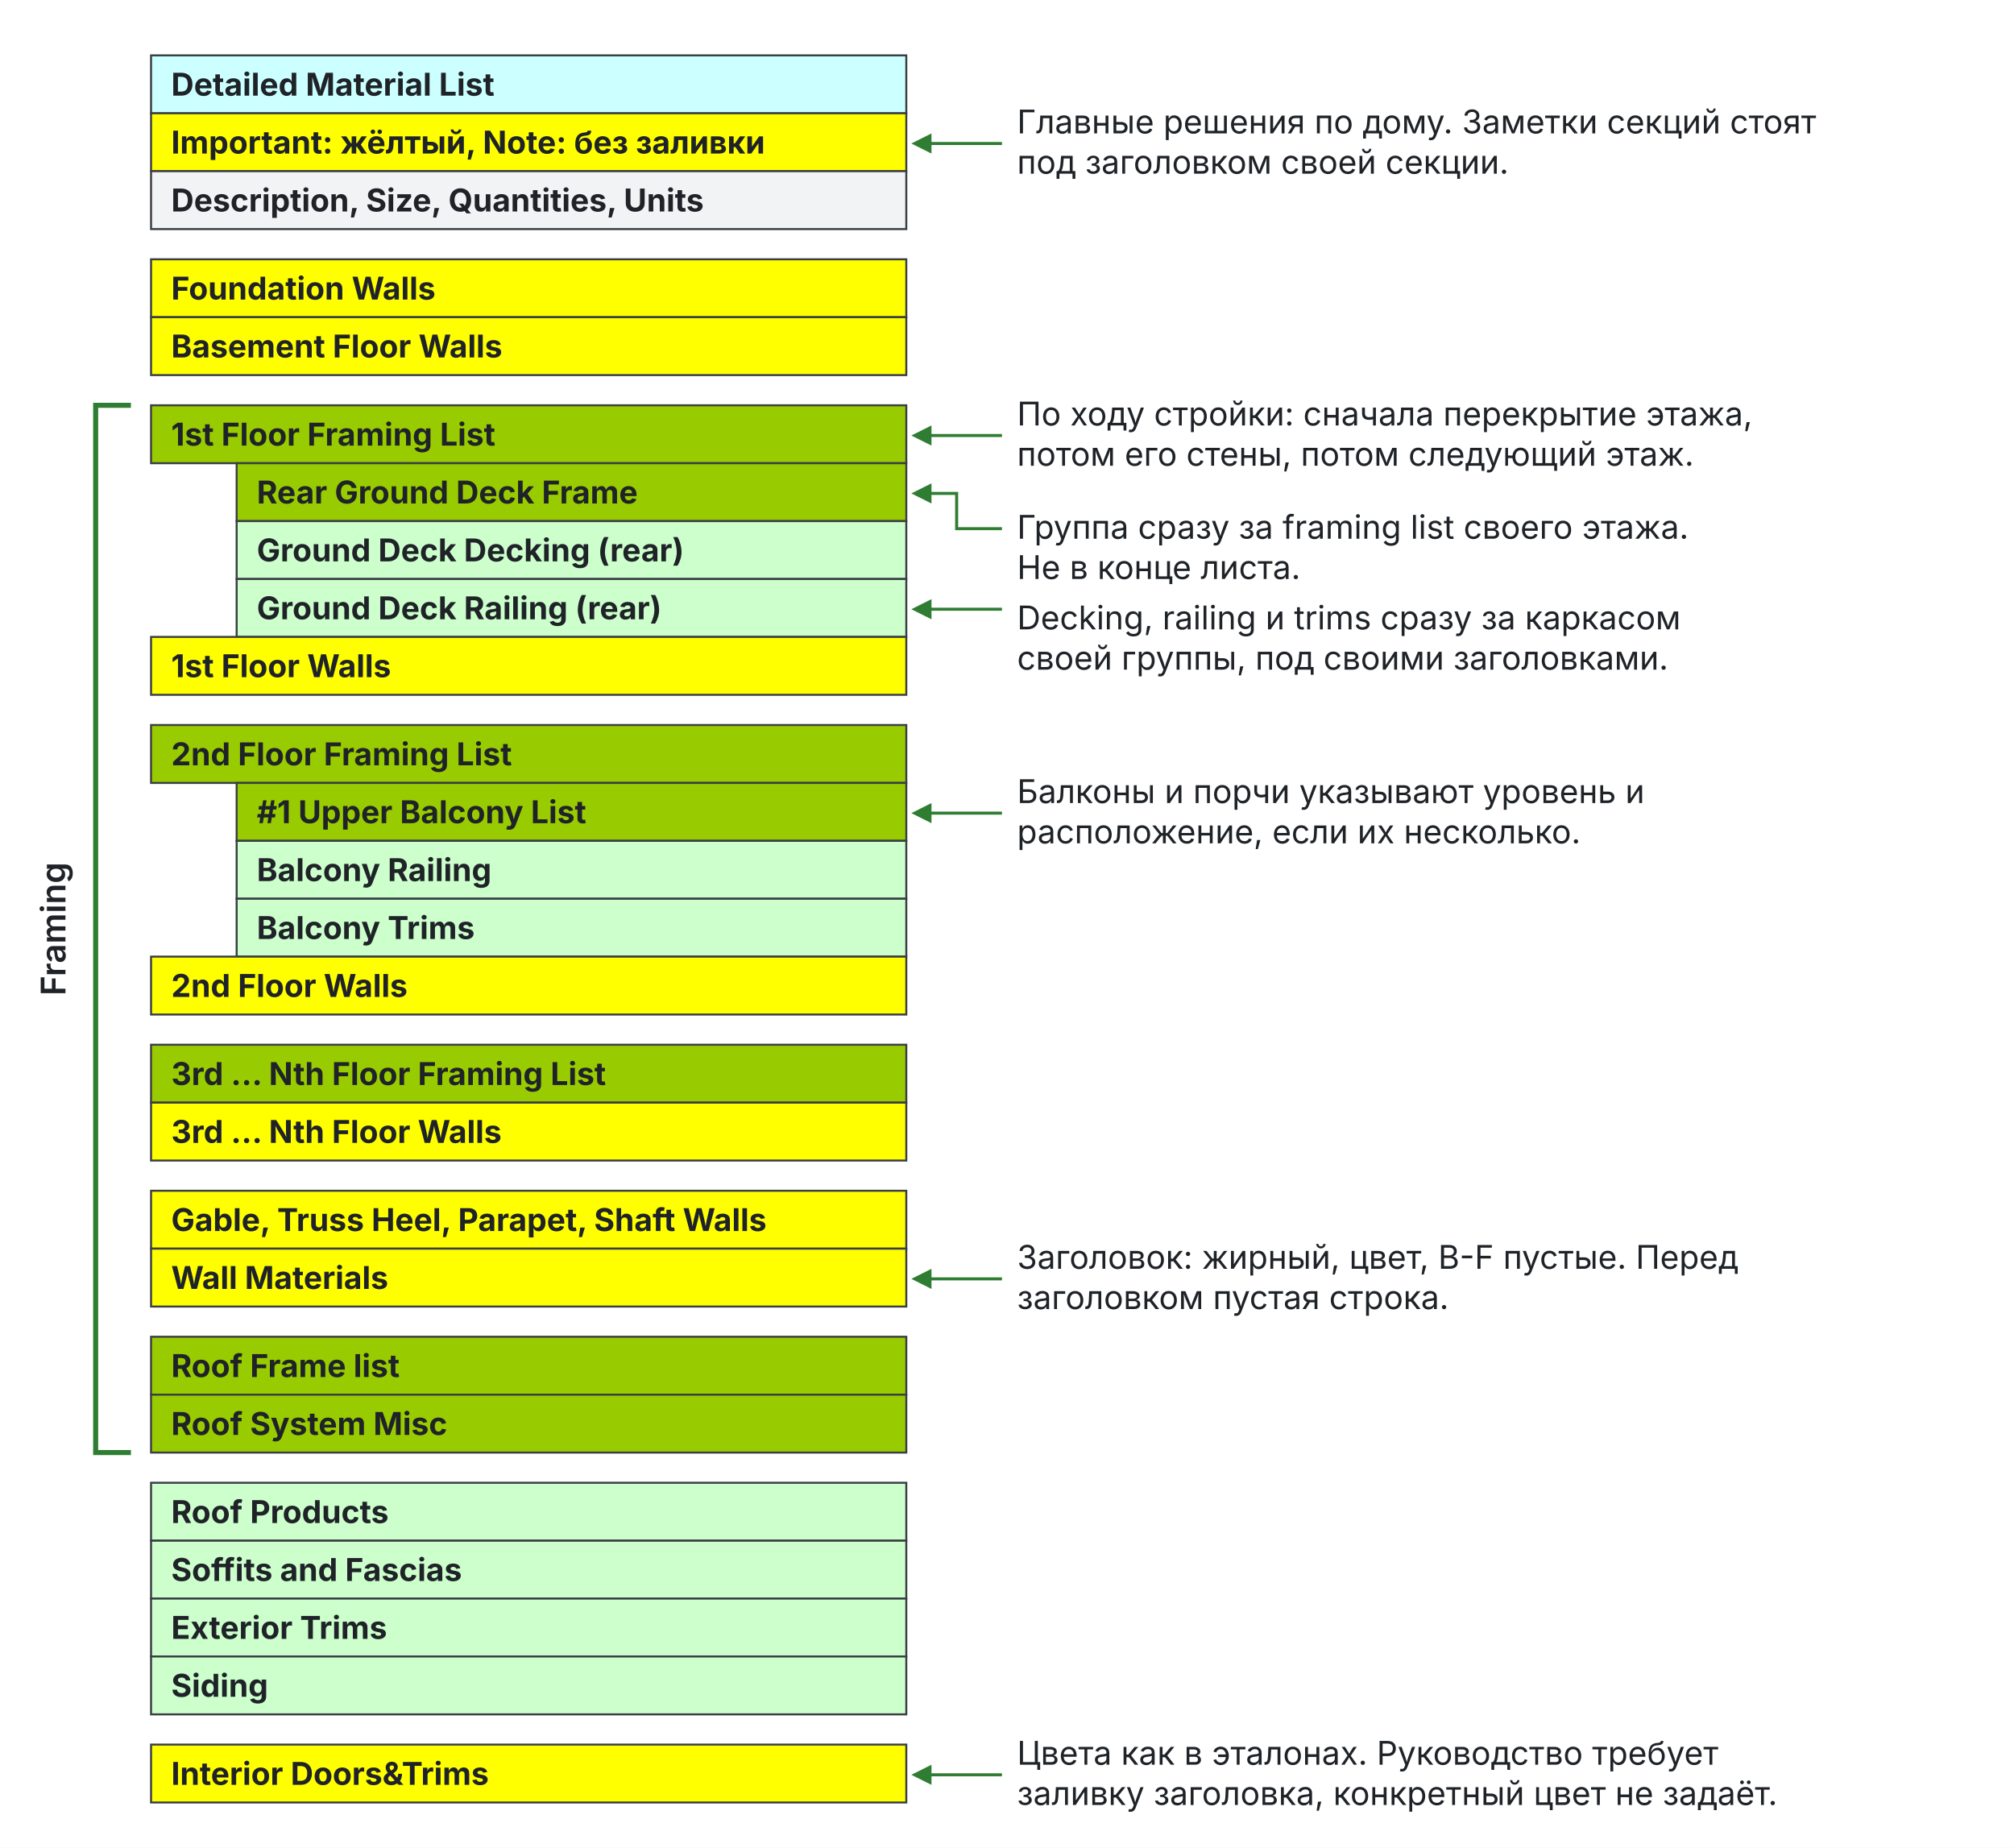
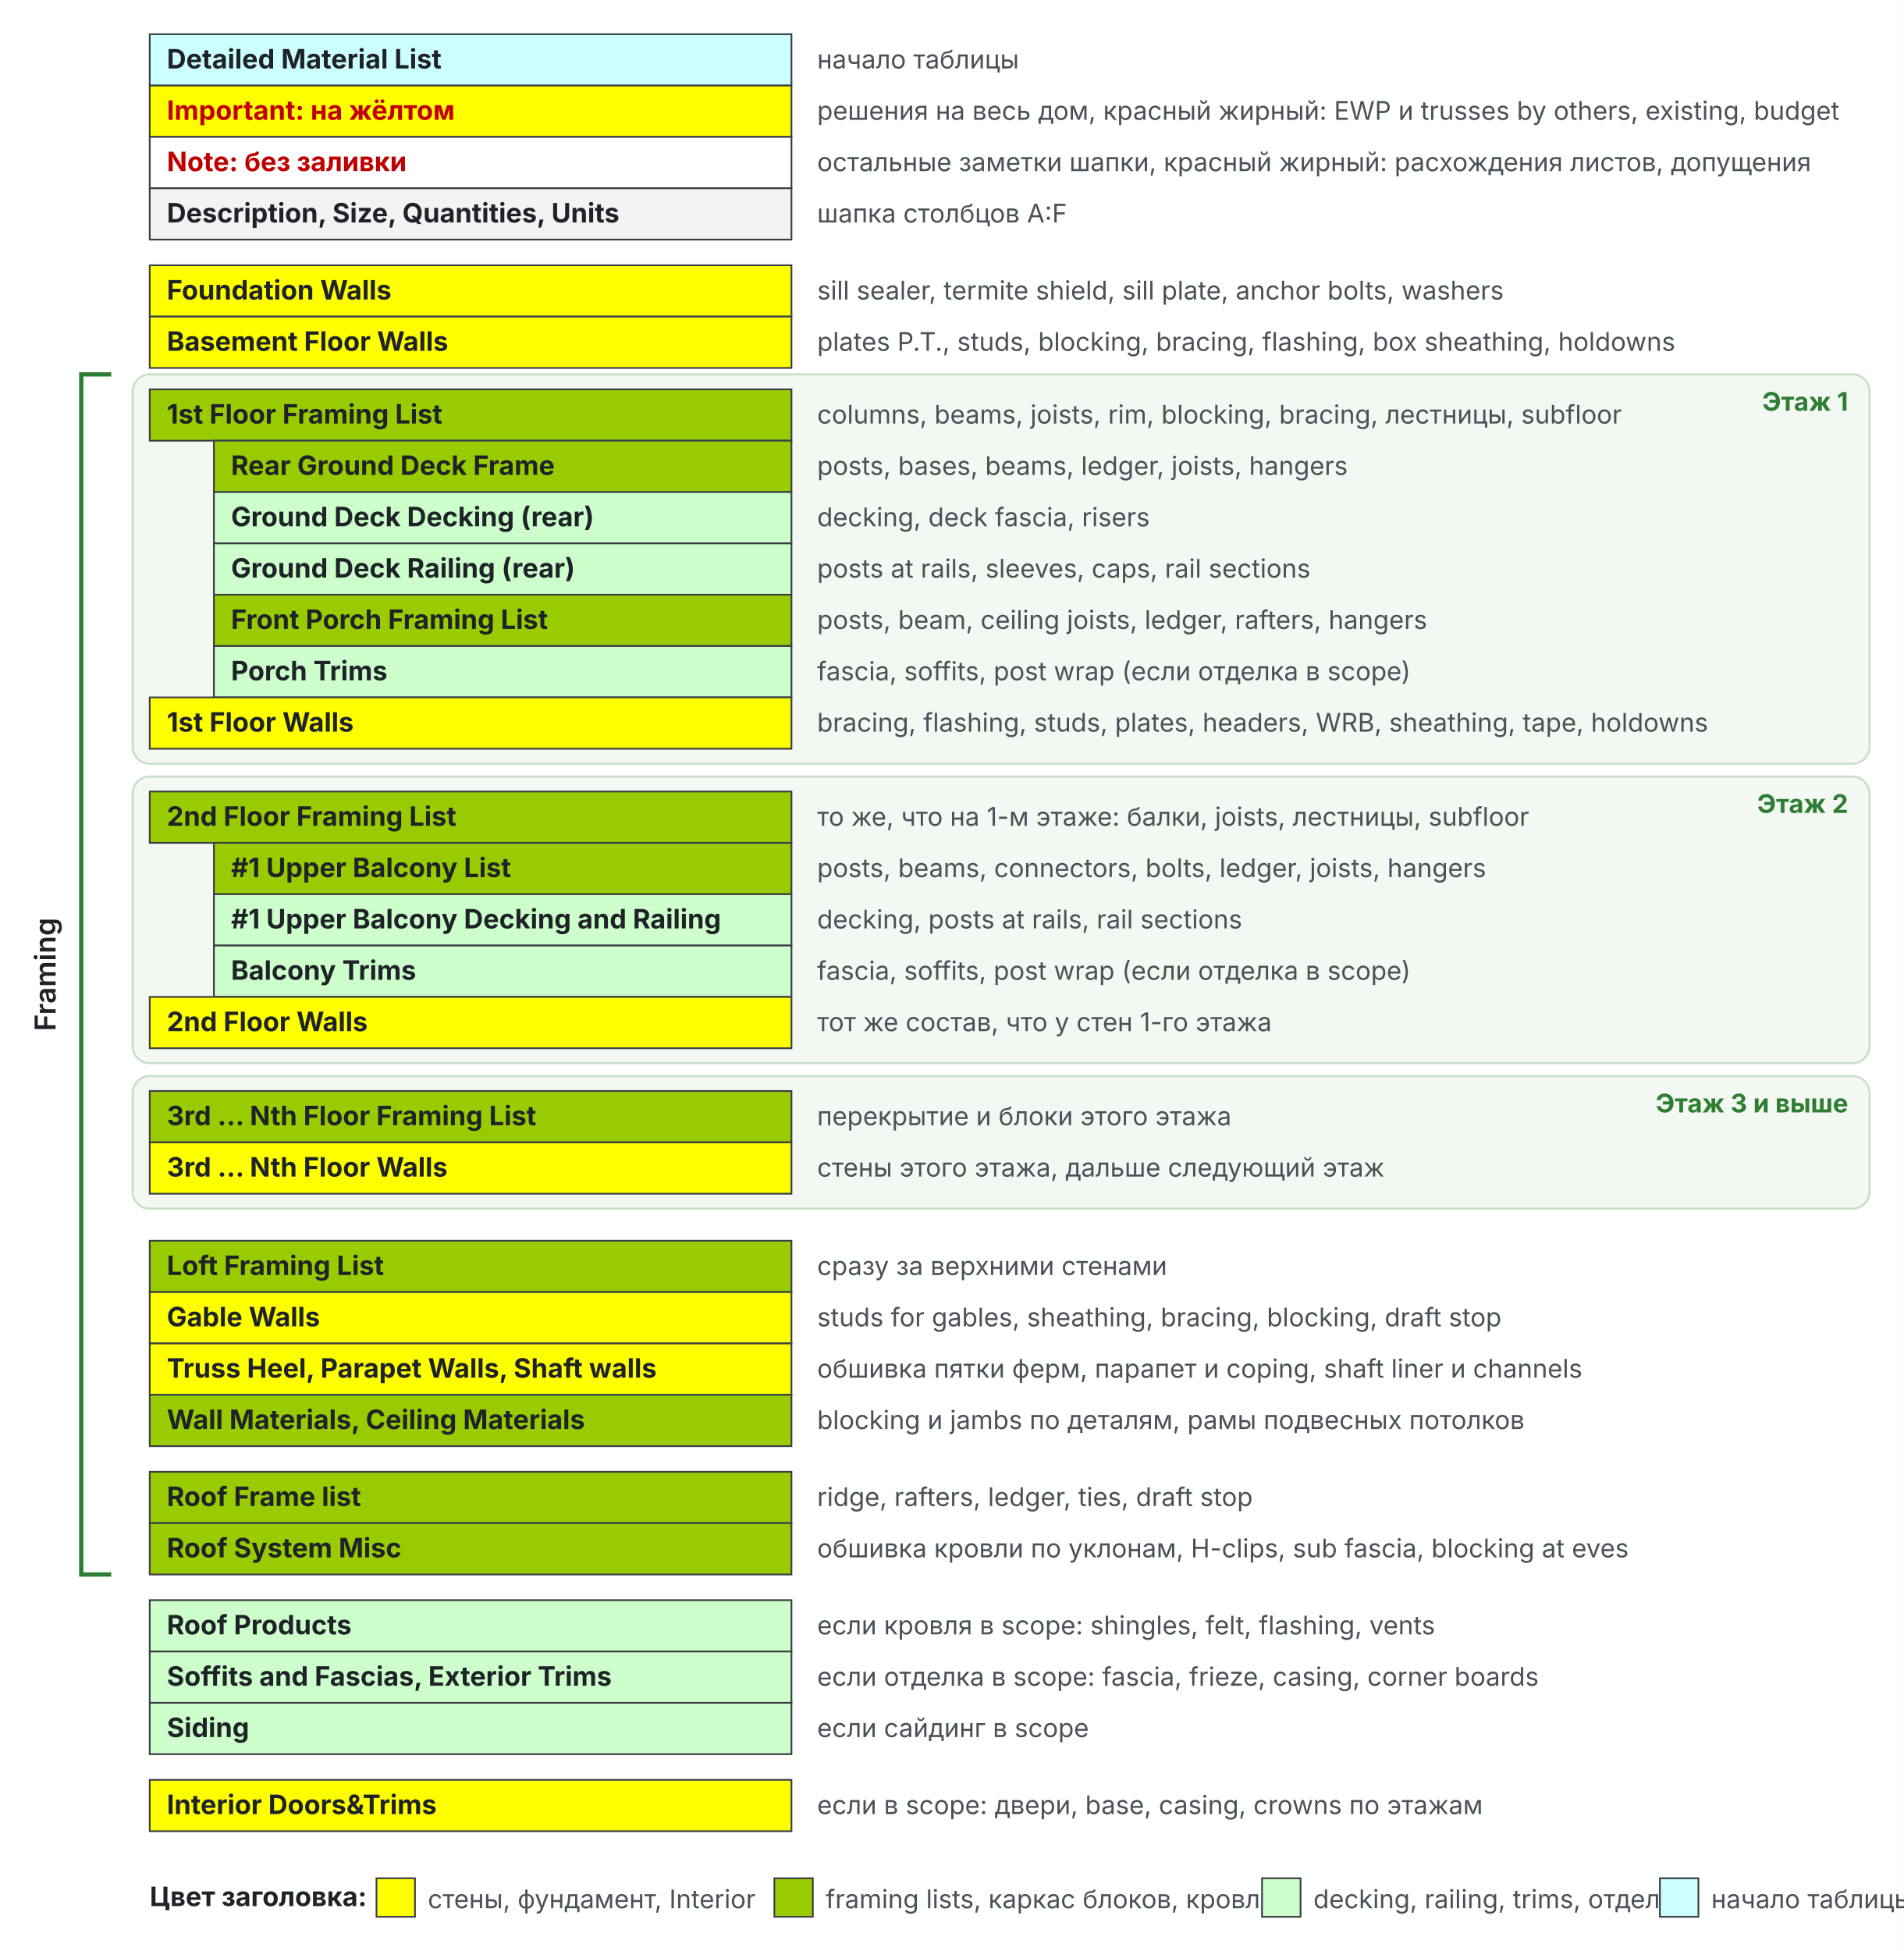
- <svg xmlns="http://www.w3.org/2000/svg" width="800" height="734" viewBox="0 0 800 734" role="img" aria-labelledby="t d">
-   <style>text{font-family:Inter,"Segoe UI",Arial,sans-serif}.n{font-size:13px}.cb{font-size:12.5px;font-weight:700}.bt{font-size:13.5px;font-weight:600;fill:#1f2328}</style>
-   <rect width="800" height="734" fill="#ffffff" />
-   <rect x="60" y="22" width="300" height="23" fill="#CCFFFF" stroke="#3a3f44" stroke-width="0.8" />
-   <text class="cb" x="68" y="38" fill="#1f2328">Detailed Material List</text>
-   <rect x="60" y="45" width="300" height="23" fill="#FFFF00" stroke="#3a3f44" stroke-width="0.8" />
-   <text class="cb" x="68" y="61" fill="#1f2328">Important: жёлтый, Note: без заливки</text>
-   <rect x="60" y="68" width="300" height="23" fill="#f2f3f5" stroke="#3a3f44" stroke-width="0.8" />
-   <text class="cb" x="68" y="84" fill="#1f2328">Description, Size, Quantities, Units</text>
-   <rect x="60" y="103" width="300" height="23" fill="#FFFF00" stroke="#3a3f44" stroke-width="0.8" />
-   <text class="cb" x="68" y="119" fill="#1f2328">Foundation Walls</text>
-   <rect x="60" y="126" width="300" height="23" fill="#FFFF00" stroke="#3a3f44" stroke-width="0.8" />
-   <text class="cb" x="68" y="142" fill="#1f2328">Basement Floor Walls</text>
-   <rect x="60" y="473" width="300" height="23" fill="#FFFF00" stroke="#3a3f44" stroke-width="0.8" />
-   <text class="cb" x="68" y="489" fill="#1f2328">Gable, Truss Heel, Parapet, Shaft Walls</text>
-   <rect x="60" y="496" width="300" height="23" fill="#FFFF00" stroke="#3a3f44" stroke-width="0.8" />
-   <text class="cb" x="68" y="512" fill="#1f2328">Wall Materials</text>
-   <rect x="60" y="531" width="300" height="23" fill="#99CC00" stroke="#3a3f44" stroke-width="0.8" />
-   <text class="cb" x="68" y="547" fill="#1f2328">Roof Frame list</text>
-   <rect x="60" y="554" width="300" height="23" fill="#99CC00" stroke="#3a3f44" stroke-width="0.8" />
-   <text class="cb" x="68" y="570" fill="#1f2328">Roof System Misc</text>
-   <rect x="60" y="589" width="300" height="23" fill="#CCFFCC" stroke="#3a3f44" stroke-width="0.8" />
-   <text class="cb" x="68" y="605" fill="#1f2328">Roof Products</text>
-   <rect x="60" y="612" width="300" height="23" fill="#CCFFCC" stroke="#3a3f44" stroke-width="0.8" />
-   <text class="cb" x="68" y="628" fill="#1f2328">Soffits and Fascias</text>
-   <rect x="60" y="635" width="300" height="23" fill="#CCFFCC" stroke="#3a3f44" stroke-width="0.8" />
-   <text class="cb" x="68" y="651" fill="#1f2328">Exterior Trims</text>
-   <rect x="60" y="658" width="300" height="23" fill="#CCFFCC" stroke="#3a3f44" stroke-width="0.8" />
-   <text class="cb" x="68" y="674" fill="#1f2328">Siding</text>
-   <rect x="60" y="693" width="300" height="23" fill="#FFFF00" stroke="#3a3f44" stroke-width="0.8" />
-   <text class="cb" x="68" y="709" fill="#1f2328">Interior Doors&amp;Trims</text>
-   <rect x="60" y="161" width="300" height="23" fill="#99CC00" stroke="#3a3f44" stroke-width="0.8" />
-   <text class="cb" x="68" y="177" fill="#1f2328">1st Floor Framing List</text>
-   <rect x="94" y="184" width="266" height="23" fill="#99CC00" stroke="#3a3f44" stroke-width="0.8" />
-   <text class="cb" x="102" y="200" fill="#1f2328">Rear Ground Deck Frame</text>
-   <rect x="94" y="207" width="266" height="23" fill="#CCFFCC" stroke="#3a3f44" stroke-width="0.8" />
-   <text class="cb" x="102" y="223" fill="#1f2328">Ground Deck Decking (rear)</text>
-   <rect x="94" y="230" width="266" height="23" fill="#CCFFCC" stroke="#3a3f44" stroke-width="0.8" />
-   <text class="cb" x="102" y="246" fill="#1f2328">Ground Deck Railing (rear)</text>
-   <rect x="60" y="253" width="300" height="23" fill="#FFFF00" stroke="#3a3f44" stroke-width="0.8" />
-   <text class="cb" x="68" y="269" fill="#1f2328">1st Floor Walls</text>
-   <rect x="60" y="288" width="300" height="23" fill="#99CC00" stroke="#3a3f44" stroke-width="0.8" />
-   <text class="cb" x="68" y="304" fill="#1f2328">2nd Floor Framing List</text>
-   <rect x="94" y="311" width="266" height="23" fill="#99CC00" stroke="#3a3f44" stroke-width="0.8" />
-   <text class="cb" x="102" y="327" fill="#1f2328">#1 Upper Balcony List</text>
-   <rect x="94" y="334" width="266" height="23" fill="#CCFFCC" stroke="#3a3f44" stroke-width="0.8" />
-   <text class="cb" x="102" y="350" fill="#1f2328">Balcony Railing</text>
-   <rect x="94" y="357" width="266" height="23" fill="#CCFFCC" stroke="#3a3f44" stroke-width="0.8" />
-   <text class="cb" x="102" y="373" fill="#1f2328">Balcony Trims</text>
-   <rect x="60" y="380" width="300" height="23" fill="#FFFF00" stroke="#3a3f44" stroke-width="0.8" />
-   <text class="cb" x="68" y="396" fill="#1f2328">2nd Floor Walls</text>
-   <rect x="60" y="415" width="300" height="23" fill="#99CC00" stroke="#3a3f44" stroke-width="0.8" />
-   <text class="cb" x="68" y="431" fill="#1f2328">3rd ... Nth Floor Framing List</text>
-   <rect x="60" y="438" width="300" height="23" fill="#FFFF00" stroke="#3a3f44" stroke-width="0.8" />
-   <text class="cb" x="68" y="454" fill="#1f2328">3rd ... Nth Floor Walls</text>
-   <path d="M52,161 L38,161 L38,577 L52,577" fill="none" stroke="#2e7d32" stroke-width="2" />
-   <text transform="rotate(-90 26 369)" class="bt" x="26" y="369" text-anchor="middle">Framing</text>
-   <path d="M398,57 L368,57" fill="none" stroke="#2e7d32" stroke-width="1.2" />
-   <path d="M362,57 L370,53 L370,61 z" fill="#2e7d32" />
-   <text class="n" x="404" y="53" fill="#1f2328">Главные решения по дому. Заметки секций стоят</text>
-   <text class="n" x="404" y="69" fill="#1f2328">под заголовком своей секции.</text>
-   <path d="M398,173 L368,173" fill="none" stroke="#2e7d32" stroke-width="1.2" />
-   <path d="M362,173 L370,169 L370,177 z" fill="#2e7d32" />
-   <text class="n" x="404" y="169" fill="#1f2328">По ходу стройки: сначала перекрытие этажа,</text>
-   <text class="n" x="404" y="185" fill="#1f2328">потом его стены, потом следующий этаж.</text>
-   <path d="M398,210 L380,210 L380,196 L368,196" fill="none" stroke="#2e7d32" stroke-width="1.2" />
-   <path d="M362,196 L370,192 L370,200 z" fill="#2e7d32" />
-   <text class="n" x="404" y="214" fill="#1f2328">Группа сразу за framing list своего этажа.</text>
-   <text class="n" x="404" y="230" fill="#1f2328">Не в конце листа.</text>
-   <path d="M398,242 L368,242" fill="none" stroke="#2e7d32" stroke-width="1.2" />
-   <path d="M362,242 L370,238 L370,246 z" fill="#2e7d32" />
-   <text class="n" x="404" y="250" fill="#1f2328">Decking, railing и trims сразу за каркасом</text>
-   <text class="n" x="404" y="266" fill="#1f2328">своей группы, под своими заголовками.</text>
-   <path d="M398,323 L368,323" fill="none" stroke="#2e7d32" stroke-width="1.2" />
-   <path d="M362,323 L370,319 L370,327 z" fill="#2e7d32" />
-   <text class="n" x="404" y="319" fill="#1f2328">Балконы и порчи указывают уровень и</text>
-   <text class="n" x="404" y="335" fill="#1f2328">расположение, если их несколько.</text>
-   <path d="M398,508 L368,508" fill="none" stroke="#2e7d32" stroke-width="1.2" />
-   <path d="M362,508 L370,504 L370,512 z" fill="#2e7d32" />
-   <text class="n" x="404" y="504" fill="#1f2328">Заголовок: жирный, цвет, B-F пустые. Перед</text>
-   <text class="n" x="404" y="520" fill="#1f2328">заголовком пустая строка.</text>
-   <path d="M398,705 L368,705" fill="none" stroke="#2e7d32" stroke-width="1.2" />
-   <path d="M362,705 L370,701 L370,709 z" fill="#2e7d32" />
-   <text class="n" x="404" y="701" fill="#1f2328">Цвета как в эталонах. Руководство требует</text>
-   <text class="n" x="404" y="717" fill="#1f2328">заливку заголовка, конкретный цвет не задаёт.</text>
+ <svg xmlns="http://www.w3.org/2000/svg" width="890" height="912" viewBox="0 0 890 912" role="img" aria-labelledby="t d">
+   <style>text{font-family:Inter,"Segoe UI",Arial,sans-serif;fill:#1f2328}.cb{font-size:12.5px;font-weight:700}.cbr{font-size:12.5px;font-weight:700;fill:#c00000}.d{font-size:12px;fill:#4b5158}.tag{font-size:12px;font-weight:700;fill:#2e7d32}.bt{font-size:13.5px;font-weight:600}</style>
+   <rect width="890" height="912" fill="#ffffff" />
+   <rect x="62" y="175" width="812" height="182" rx="8" fill="#f3f8f3" stroke="#c9dfca" stroke-width="1" />
+   <text class="tag" x="864" y="192" text-anchor="end">Этаж 1</text>
+   <rect x="62" y="363" width="812" height="134" rx="8" fill="#f3f8f3" stroke="#c9dfca" stroke-width="1" />
+   <text class="tag" x="864" y="380" text-anchor="end">Этаж 2</text>
+   <rect x="62" y="503" width="812" height="62" rx="8" fill="#f3f8f3" stroke="#c9dfca" stroke-width="1" />
+   <text class="tag" x="864" y="520" text-anchor="end">Этаж 3 и выше</text>
+   <rect x="70" y="16" width="300" height="24" fill="#CCFFFF" stroke="#3a3f44" stroke-width="0.8" />
+   <text class="cb" x="78" y="32">Detailed Material List</text>
+   <text class="d" x="382" y="32">начало таблицы</text>
+   <rect x="70" y="40" width="300" height="24" fill="#FFFF00" stroke="#3a3f44" stroke-width="0.8" />
+   <text class="cbr" x="78" y="56">Important: на жёлтом</text>
+   <text class="d" x="382" y="56">решения на весь дом, красный жирный: EWP и trusses by others, existing, budget</text>
+   <rect x="70" y="64" width="300" height="24" fill="#ffffff" stroke="#3a3f44" stroke-width="0.8" />
+   <text class="cbr" x="78" y="80">Note: без заливки</text>
+   <text class="d" x="382" y="80">остальные заметки шапки, красный жирный: расхождения листов, допущения</text>
+   <rect x="70" y="88" width="300" height="24" fill="#f2f3f5" stroke="#3a3f44" stroke-width="0.8" />
+   <text class="cb" x="78" y="104">Description, Size, Quantities, Units</text>
+   <text class="d" x="382" y="104">шапка столбцов A:F</text>
+   <rect x="70" y="124" width="300" height="24" fill="#FFFF00" stroke="#3a3f44" stroke-width="0.8" />
+   <text class="cb" x="78" y="140">Foundation Walls</text>
+   <text class="d" x="382" y="140">sill sealer, termite shield, sill plate, anchor bolts, washers</text>
+   <rect x="70" y="148" width="300" height="24" fill="#FFFF00" stroke="#3a3f44" stroke-width="0.8" />
+   <text class="cb" x="78" y="164">Basement Floor Walls</text>
+   <text class="d" x="382" y="164">plates P.T., studs, blocking, bracing, flashing, box sheathing, holdowns</text>
+   <rect x="70" y="182" width="300" height="24" fill="#99CC00" stroke="#3a3f44" stroke-width="0.8" />
+   <text class="cb" x="78" y="198">1st Floor Framing List</text>
+   <text class="d" x="382" y="198">columns, beams, joists, rim, blocking, bracing, лестницы, subfloor</text>
+   <rect x="100" y="206" width="270" height="24" fill="#99CC00" stroke="#3a3f44" stroke-width="0.8" />
+   <text class="cb" x="108" y="222">Rear Ground Deck Frame</text>
+   <text class="d" x="382" y="222">posts, bases, beams, ledger, joists, hangers</text>
+   <rect x="100" y="230" width="270" height="24" fill="#CCFFCC" stroke="#3a3f44" stroke-width="0.8" />
+   <text class="cb" x="108" y="246">Ground Deck Decking (rear)</text>
+   <text class="d" x="382" y="246">decking, deck fascia, risers</text>
+   <rect x="100" y="254" width="270" height="24" fill="#CCFFCC" stroke="#3a3f44" stroke-width="0.8" />
+   <text class="cb" x="108" y="270">Ground Deck Railing (rear)</text>
+   <text class="d" x="382" y="270">posts at rails, sleeves, caps, rail sections</text>
+   <rect x="100" y="278" width="270" height="24" fill="#99CC00" stroke="#3a3f44" stroke-width="0.8" />
+   <text class="cb" x="108" y="294">Front Porch Framing List</text>
+   <text class="d" x="382" y="294">posts, beam, ceiling joists, ledger, rafters, hangers</text>
+   <rect x="100" y="302" width="270" height="24" fill="#CCFFCC" stroke="#3a3f44" stroke-width="0.8" />
+   <text class="cb" x="108" y="318">Porch Trims</text>
+   <text class="d" x="382" y="318">fascia, soffits, post wrap (если отделка в scope)</text>
+   <rect x="70" y="326" width="300" height="24" fill="#FFFF00" stroke="#3a3f44" stroke-width="0.8" />
+   <text class="cb" x="78" y="342">1st Floor Walls</text>
+   <text class="d" x="382" y="342">bracing, flashing, studs, plates, headers, WRB, sheathing, tape, holdowns</text>
+   <rect x="70" y="370" width="300" height="24" fill="#99CC00" stroke="#3a3f44" stroke-width="0.8" />
+   <text class="cb" x="78" y="386">2nd Floor Framing List</text>
+   <text class="d" x="382" y="386">то же, что на 1-м этаже: балки, joists, лестницы, subfloor</text>
+   <rect x="100" y="394" width="270" height="24" fill="#99CC00" stroke="#3a3f44" stroke-width="0.8" />
+   <text class="cb" x="108" y="410">#1 Upper Balcony List</text>
+   <text class="d" x="382" y="410">posts, beams, connectors, bolts, ledger, joists, hangers</text>
+   <rect x="100" y="418" width="270" height="24" fill="#CCFFCC" stroke="#3a3f44" stroke-width="0.8" />
+   <text class="cb" x="108" y="434">#1 Upper Balcony Decking and Railing</text>
+   <text class="d" x="382" y="434">decking, posts at rails, rail sections</text>
+   <rect x="100" y="442" width="270" height="24" fill="#CCFFCC" stroke="#3a3f44" stroke-width="0.8" />
+   <text class="cb" x="108" y="458">Balcony Trims</text>
+   <text class="d" x="382" y="458">fascia, soffits, post wrap (если отделка в scope)</text>
+   <rect x="70" y="466" width="300" height="24" fill="#FFFF00" stroke="#3a3f44" stroke-width="0.8" />
+   <text class="cb" x="78" y="482">2nd Floor Walls</text>
+   <text class="d" x="382" y="482">тот же состав, что у стен 1-го этажа</text>
+   <rect x="70" y="510" width="300" height="24" fill="#99CC00" stroke="#3a3f44" stroke-width="0.8" />
+   <text class="cb" x="78" y="526">3rd ... Nth Floor Framing List</text>
+   <text class="d" x="382" y="526">перекрытие и блоки этого этажа</text>
+   <rect x="70" y="534" width="300" height="24" fill="#FFFF00" stroke="#3a3f44" stroke-width="0.8" />
+   <text class="cb" x="78" y="550">3rd ... Nth Floor Walls</text>
+   <text class="d" x="382" y="550">стены этого этажа, дальше следующий этаж</text>
+   <rect x="70" y="580" width="300" height="24" fill="#99CC00" stroke="#3a3f44" stroke-width="0.8" />
+   <text class="cb" x="78" y="596">Loft Framing List</text>
+   <text class="d" x="382" y="596">сразу за верхними стенами</text>
+   <rect x="70" y="604" width="300" height="24" fill="#FFFF00" stroke="#3a3f44" stroke-width="0.8" />
+   <text class="cb" x="78" y="620">Gable Walls</text>
+   <text class="d" x="382" y="620">studs for gables, sheathing, bracing, blocking, draft stop</text>
+   <rect x="70" y="628" width="300" height="24" fill="#FFFF00" stroke="#3a3f44" stroke-width="0.8" />
+   <text class="cb" x="78" y="644">Truss Heel, Parapet Walls, Shaft walls</text>
+   <text class="d" x="382" y="644">обшивка пятки ферм, парапет и coping, shaft liner и channels</text>
+   <rect x="70" y="652" width="300" height="24" fill="#99CC00" stroke="#3a3f44" stroke-width="0.8" />
+   <text class="cb" x="78" y="668">Wall Materials, Ceiling Materials</text>
+   <text class="d" x="382" y="668">blocking и jambs по деталям, рамы подвесных потолков</text>
+   <rect x="70" y="688" width="300" height="24" fill="#99CC00" stroke="#3a3f44" stroke-width="0.8" />
+   <text class="cb" x="78" y="704">Roof Frame list</text>
+   <text class="d" x="382" y="704">ridge, rafters, ledger, ties, draft stop</text>
+   <rect x="70" y="712" width="300" height="24" fill="#99CC00" stroke="#3a3f44" stroke-width="0.8" />
+   <text class="cb" x="78" y="728">Roof System Misc</text>
+   <text class="d" x="382" y="728">обшивка кровли по уклонам, H-clips, sub fascia, blocking at eves</text>
+   <rect x="70" y="748" width="300" height="24" fill="#CCFFCC" stroke="#3a3f44" stroke-width="0.8" />
+   <text class="cb" x="78" y="764">Roof Products</text>
+   <text class="d" x="382" y="764">если кровля в scope: shingles, felt, flashing, vents</text>
+   <rect x="70" y="772" width="300" height="24" fill="#CCFFCC" stroke="#3a3f44" stroke-width="0.8" />
+   <text class="cb" x="78" y="788">Soffits and Fascias, Exterior Trims</text>
+   <text class="d" x="382" y="788">если отделка в scope: fascia, frieze, casing, corner boards</text>
+   <rect x="70" y="796" width="300" height="24" fill="#CCFFCC" stroke="#3a3f44" stroke-width="0.8" />
+   <text class="cb" x="78" y="812">Siding</text>
+   <text class="d" x="382" y="812">если сайдинг в scope</text>
+   <rect x="70" y="832" width="300" height="24" fill="#FFFF00" stroke="#3a3f44" stroke-width="0.8" />
+   <text class="cb" x="78" y="848">Interior Doors&amp;Trims</text>
+   <text class="d" x="382" y="848">если в scope: двери, base, casing, crowns по этажам</text>
+   <path d="M52,175 L38,175 L38,736 L52,736" fill="none" stroke="#2e7d32" stroke-width="2" />
+   <text transform="rotate(-90 26 455.5)" class="bt" x="26" y="455.5" text-anchor="middle">Framing</text>
+   <text class="cb" x="70" y="891">Цвет заголовка:</text>
+   <rect x="176" y="878" width="18" height="18" fill="#FFFF00" stroke="#3a3f44" stroke-width="0.8" />
+   <text class="d" x="200" y="892">стены, фундамент, Interior</text>
+   <rect x="362" y="878" width="18" height="18" fill="#99CC00" stroke="#3a3f44" stroke-width="0.8" />
+   <text class="d" x="386" y="892">framing lists, каркас блоков, кровля</text>
+   <rect x="590" y="878" width="18" height="18" fill="#CCFFCC" stroke="#3a3f44" stroke-width="0.8" />
+   <text class="d" x="614" y="892">decking, railing, trims, отделка</text>
+   <rect x="776" y="878" width="18" height="18" fill="#CCFFFF" stroke="#3a3f44" stroke-width="0.8" />
+   <text class="d" x="800" y="892">начало таблицы</text>
</svg>
